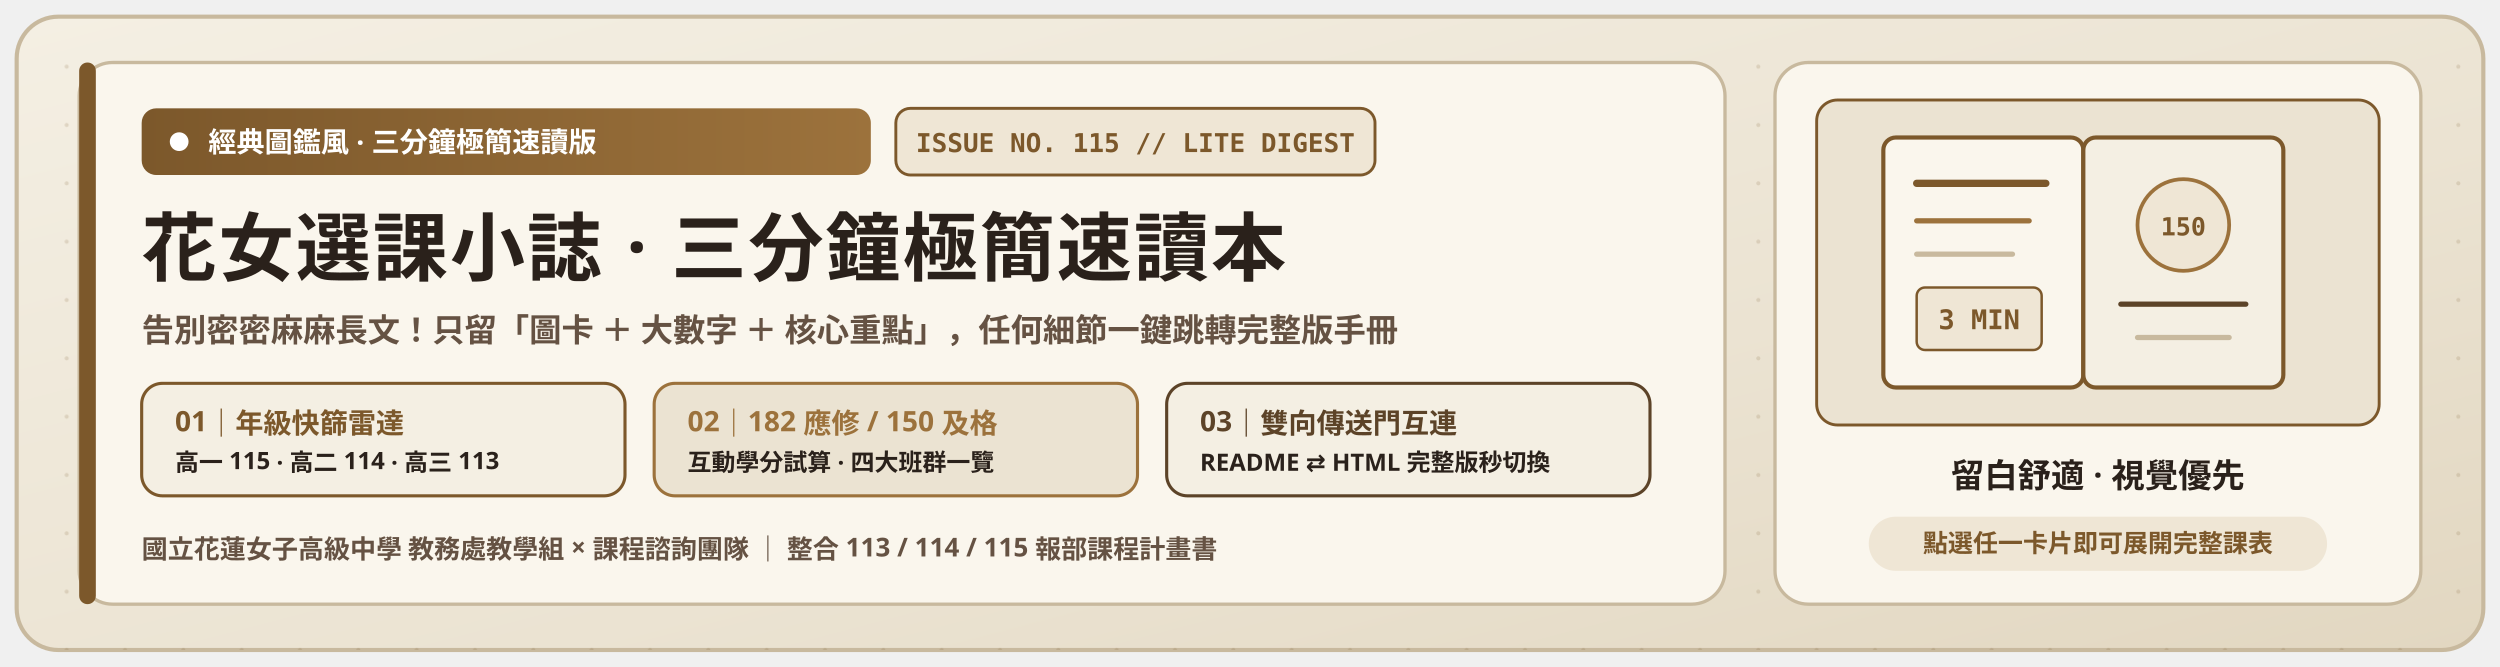
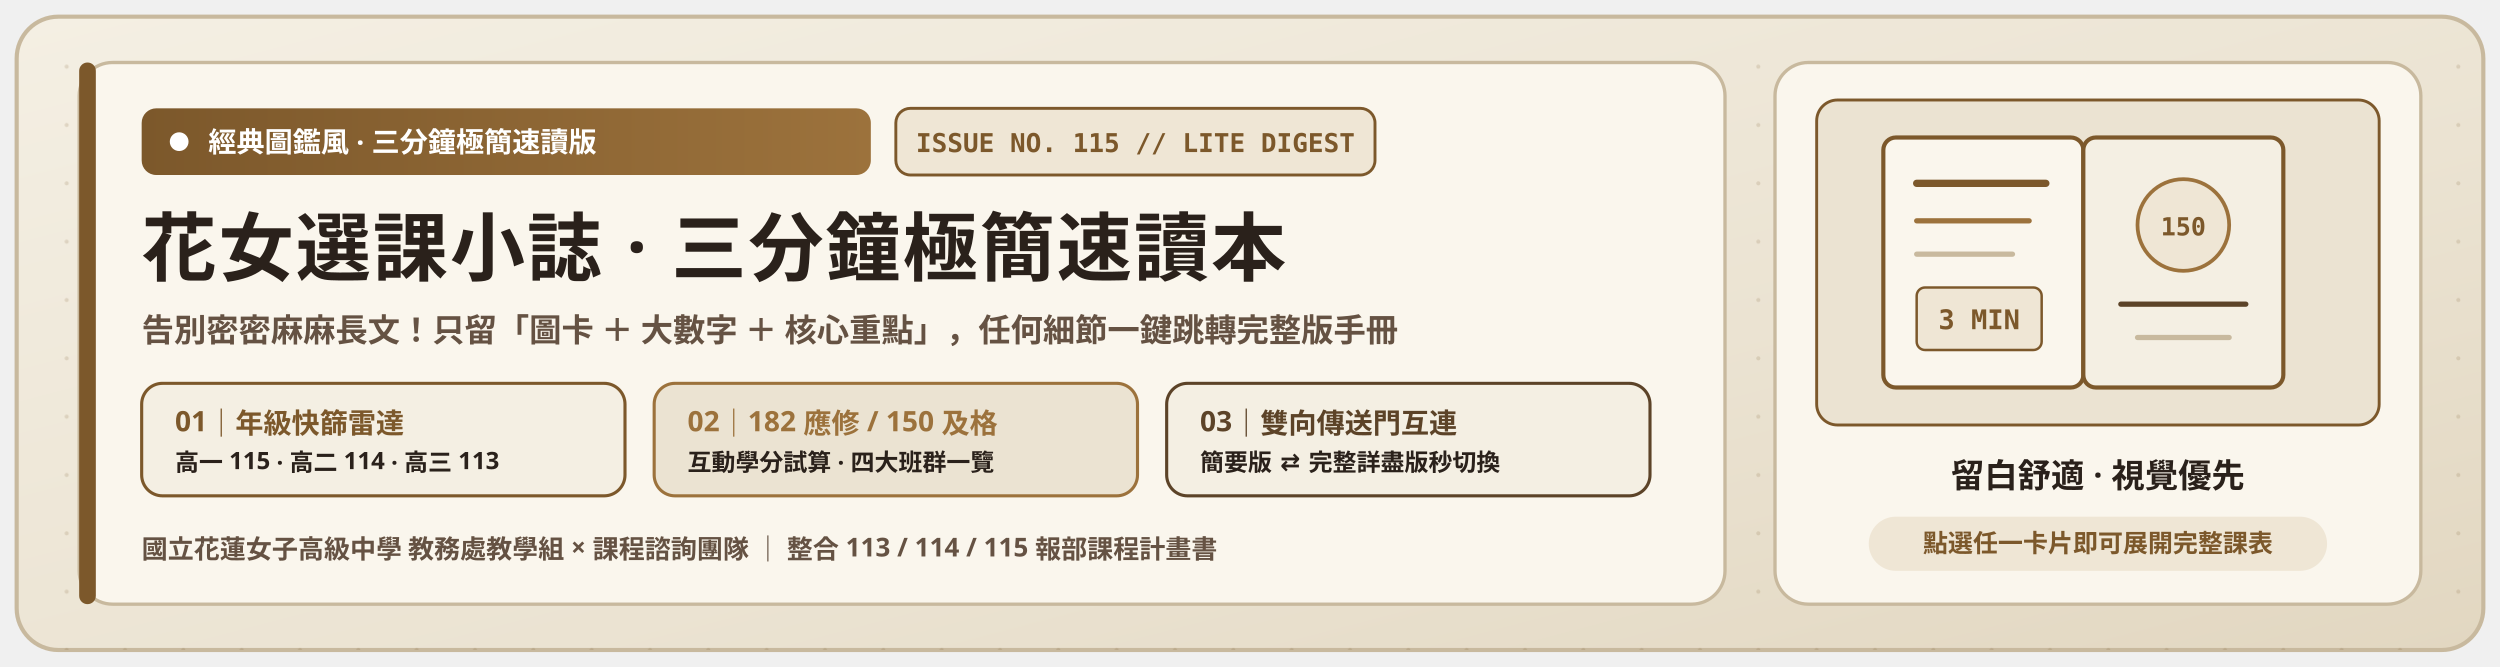
<svg xmlns="http://www.w3.org/2000/svg" viewBox="0 0 1200 320" width="100%" height="100%">
  <defs>
    <linearGradient id="liteBg_atlas_False" x1="0%" y1="0%" x2="100%" y2="100%">
      <stop offset="0%" stop-color="#F4EFE3" />
      <stop offset="60%" stop-color="#EBE3D2" />
      <stop offset="100%" stop-color="#E2D7C1" />
    </linearGradient>
    <linearGradient id="litePill_atlas_False" x1="0%" y1="0%" x2="100%" y2="0%">
      <stop offset="0%" stop-color="#7C582B" />
      <stop offset="100%" stop-color="#9C723C" />
    </linearGradient>
    <pattern id="zineDots_atlas" width="28" height="28" patternUnits="userSpaceOnUse">
      <circle cx="4" cy="4" r="1" fill="#7C582B" opacity="0.16" />
    </pattern>
  </defs>
  <rect x="8" y="8" width="1184" height="304" rx="20" fill="url(#liteBg_atlas_False)" stroke="#C8B99E" stroke-width="2" />
  <rect x="8" y="8" width="1184" height="304" rx="20" fill="url(#zineDots_atlas)" />
  <rect x="38" y="30" width="790" height="260" rx="16" fill="#FAF6ED" stroke="#C8B99E" stroke-width="1.6" />
  <rect x="38" y="30" width="8" height="260" rx="4" fill="#7C582B" />
  <rect x="68" y="52" width="350" height="32" rx="7" fill="url(#litePill_atlas_False)" />
  <circle cx="86" cy="68" r="4.5" fill="#FFFFFF" />
  <text x="100" y="73" font-family="'Noto Sans TC', sans-serif" font-size="13.5" font-weight="800" fill="#FFFFFF">
    經典圖鑑風 ‧ 三分鐘極簡速讀版
  </text>
  <rect x="430" y="52" width="230" height="32" rx="7" fill="#EFE6D5" stroke="#7C582B" stroke-width="1.4" />
  <text x="545" y="73" text-anchor="middle" font-family="monospace, 'Noto Sans TC'" font-size="12.5" font-weight="800" fill="#7C582B">
    ISSUE NO. 115 // LITE DIGEST
  </text>
  <text x="68" y="132" font-family="'Noto Serif TC', 'Noto Sans TC', serif" font-size="36" font-weight="900" fill="#2A211B" letter-spacing="1">
    花女選課小誌 ‧ 三分鐘極簡速讀本
  </text>
  <text x="68" y="164" font-family="'Noto Sans TC', sans-serif" font-size="15.5" font-weight="600" fill="#655243">
    告別密密麻麻長文！只留「圖卡 ＋ 大數字 ＋ 核心重點」，任何細節一鍵跳轉完整版手冊
  </text>
  <g transform="translate(68, 184)">
    <rect x="0" y="0" width="232" height="54" rx="10" fill="#F4EFE3" stroke="#7C582B" stroke-width="1.5" />
    <text x="16" y="23" font-family="'Noto Sans TC', sans-serif" font-size="13.5" font-weight="800" fill="#7C582B">01｜年級快篩雷達</text>
    <text x="16" y="42" font-family="'Noto Sans TC', sans-serif" font-size="11.5" font-weight="600" fill="#2A211B">高一 115 ‧ 高二 114 ‧ 高三 113</text>
    <rect x="246" y="0" width="232" height="54" rx="10" fill="#EBE3D2" stroke="#9C723C" stroke-width="1.5" />
    <text x="262" y="23" font-family="'Noto Sans TC', sans-serif" font-size="13.5" font-weight="800" fill="#9C723C">02｜182 應修 / 150 及格</text>
    <text x="262" y="42" font-family="'Noto Sans TC', sans-serif" font-size="11.5" font-weight="600" fill="#2A211B">互動學分試算 ‧ 四大班群一覽</text>
    <rect x="492" y="0" width="232" height="54" rx="10" fill="#F4EFE3" stroke="#5C4328" stroke-width="1.5" />
    <text x="508" y="23" font-family="'Noto Sans TC', sans-serif" font-size="13.5" font-weight="800" fill="#5C4328">03｜雙向傳送門互連</text>
-     <text x="508" y="42" font-family="'Noto Sans TC', sans-serif" font-size="11.5" font-weight="600" fill="#2A211B">README ⇄ HTML 完整版秒切換</text>
+     <text x="508" y="42" font-family="'Noto Sans TC', sans-serif" font-size="11.5" font-weight="600" fill="#2A211B">簡要版 ⇄ 完整詳盡版秒切換</text>
  </g>
  <text x="68" y="268" font-family="'Noto Sans TC', sans-serif" font-size="12.5" font-weight="600" fill="#655243">
    國立花蓮女子高級中學 教務處教學組 × 課程諮詢團隊 ｜ 整合 113 / 114 / 115 報部課程計畫書
  </text>
  <g transform="translate(852, 30)">
    <rect x="0" y="0" width="310" height="260" rx="16" fill="#FAF6ED" stroke="#C8B99E" stroke-width="1.6" />
    <rect x="20" y="18" width="270" height="156" rx="10" fill="#EBE3D2" stroke="#7C582B" stroke-width="1.4" />
    <rect x="52" y="36" width="96" height="120" rx="6" fill="#FAF6ED" stroke="#7C582B" stroke-width="2" />
    <rect x="148" y="36" width="96" height="120" rx="6" fill="#F4EFE3" stroke="#7C582B" stroke-width="2" />
    <line x1="68" y1="58" x2="130" y2="58" stroke="#7C582B" stroke-width="3.5" stroke-linecap="round" />
    <line x1="68" y1="76" x2="122" y2="76" stroke="#9C723C" stroke-width="2.5" stroke-linecap="round" />
    <line x1="68" y1="92" x2="114" y2="92" stroke="#C8B99E" stroke-width="2.5" stroke-linecap="round" />
    <rect x="68" y="108" width="60" height="30" rx="4" fill="#EFE6D5" stroke="#7C582B" stroke-width="1.2" />
    <text x="98" y="128" text-anchor="middle" font-family="monospace" font-size="13" font-weight="900" fill="#7C582B">3 MIN</text>
    <circle cx="196" cy="78" r="22" fill="#EFE6D5" stroke="#9C723C" stroke-width="1.8" />
    <text x="196" y="83" text-anchor="middle" font-family="monospace" font-size="12" font-weight="900" fill="#7C582B">150</text>
    <line x1="166" y1="116" x2="226" y2="116" stroke="#5C4328" stroke-width="2.5" stroke-linecap="round" />
    <line x1="174" y1="132" x2="218" y2="132" stroke="#C8B99E" stroke-width="2.5" stroke-linecap="round" />
    <text x="155" y="204" text-anchor="middle" font-family="'Noto Serif TC', serif" font-size="16" font-weight="900" fill="#2A211B">
      留白舒適 ‧ 視覺優先
    </text>
    <rect x="45" y="218" width="220" height="26" rx="13" fill="#EFE6D5" />
    <text x="155" y="235" text-anchor="middle" font-family="'Noto Sans TC', sans-serif" font-size="12" font-weight="800" fill="#7C582B">
      點選任一卡片即可展開完整課表
    </text>
  </g>
</svg>
